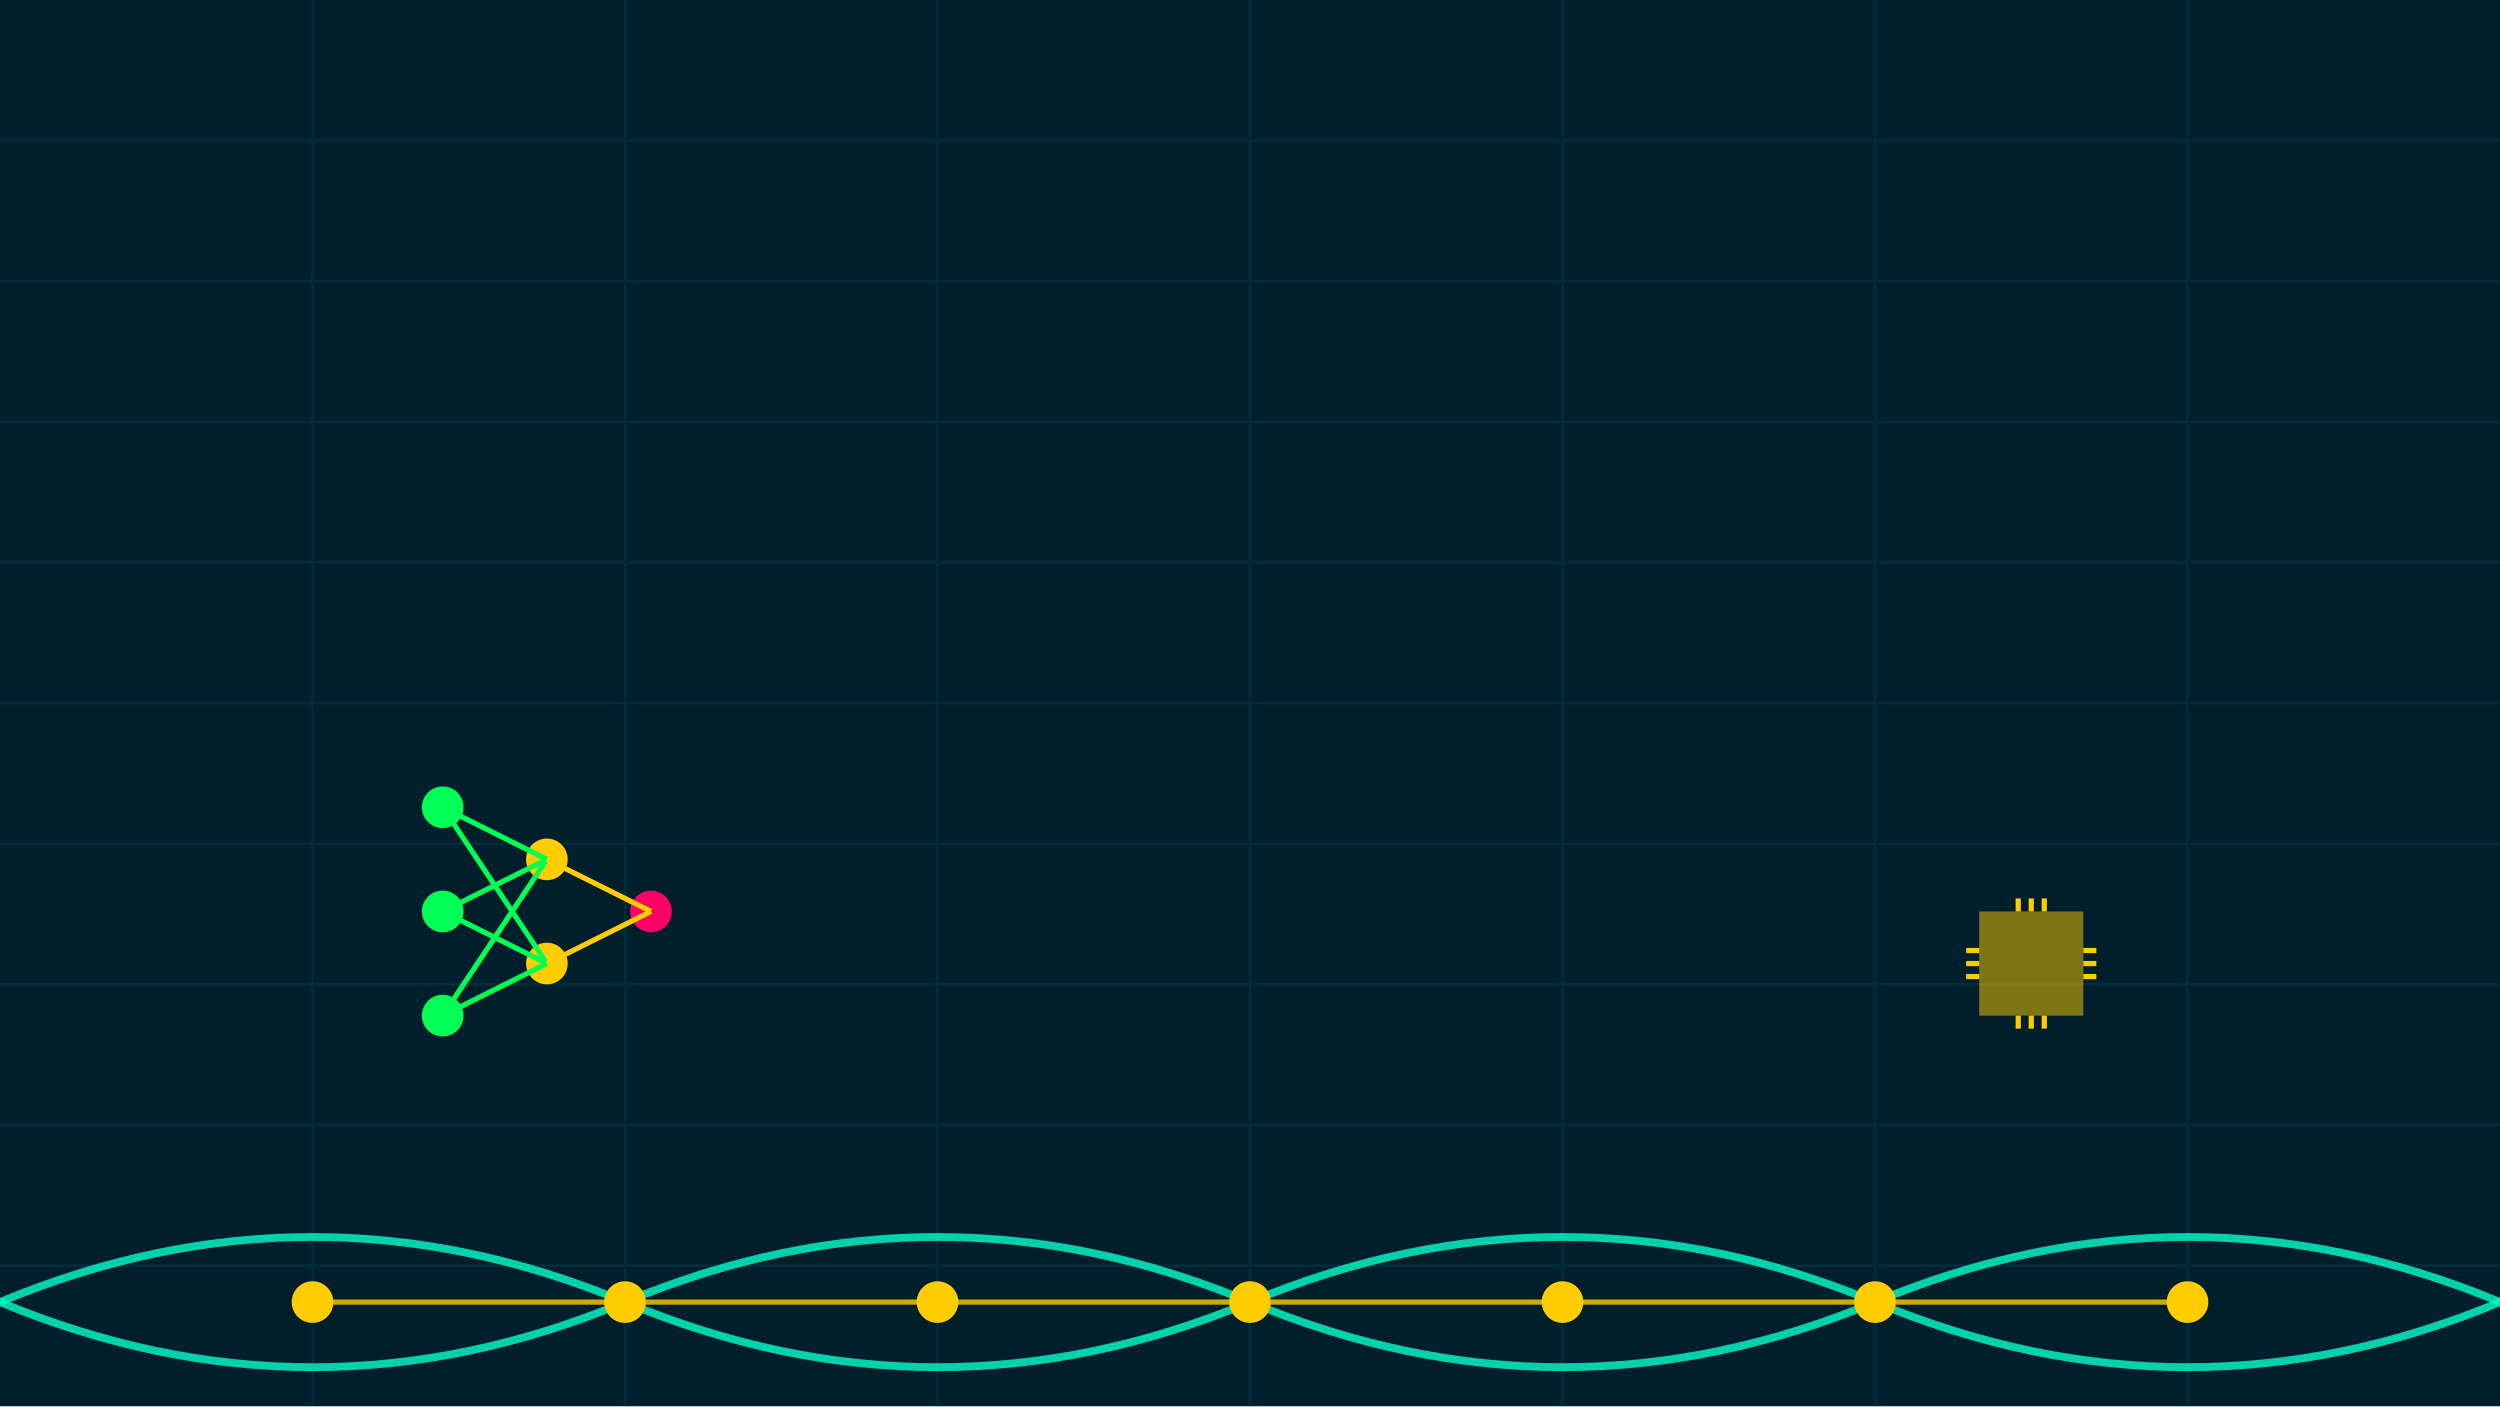
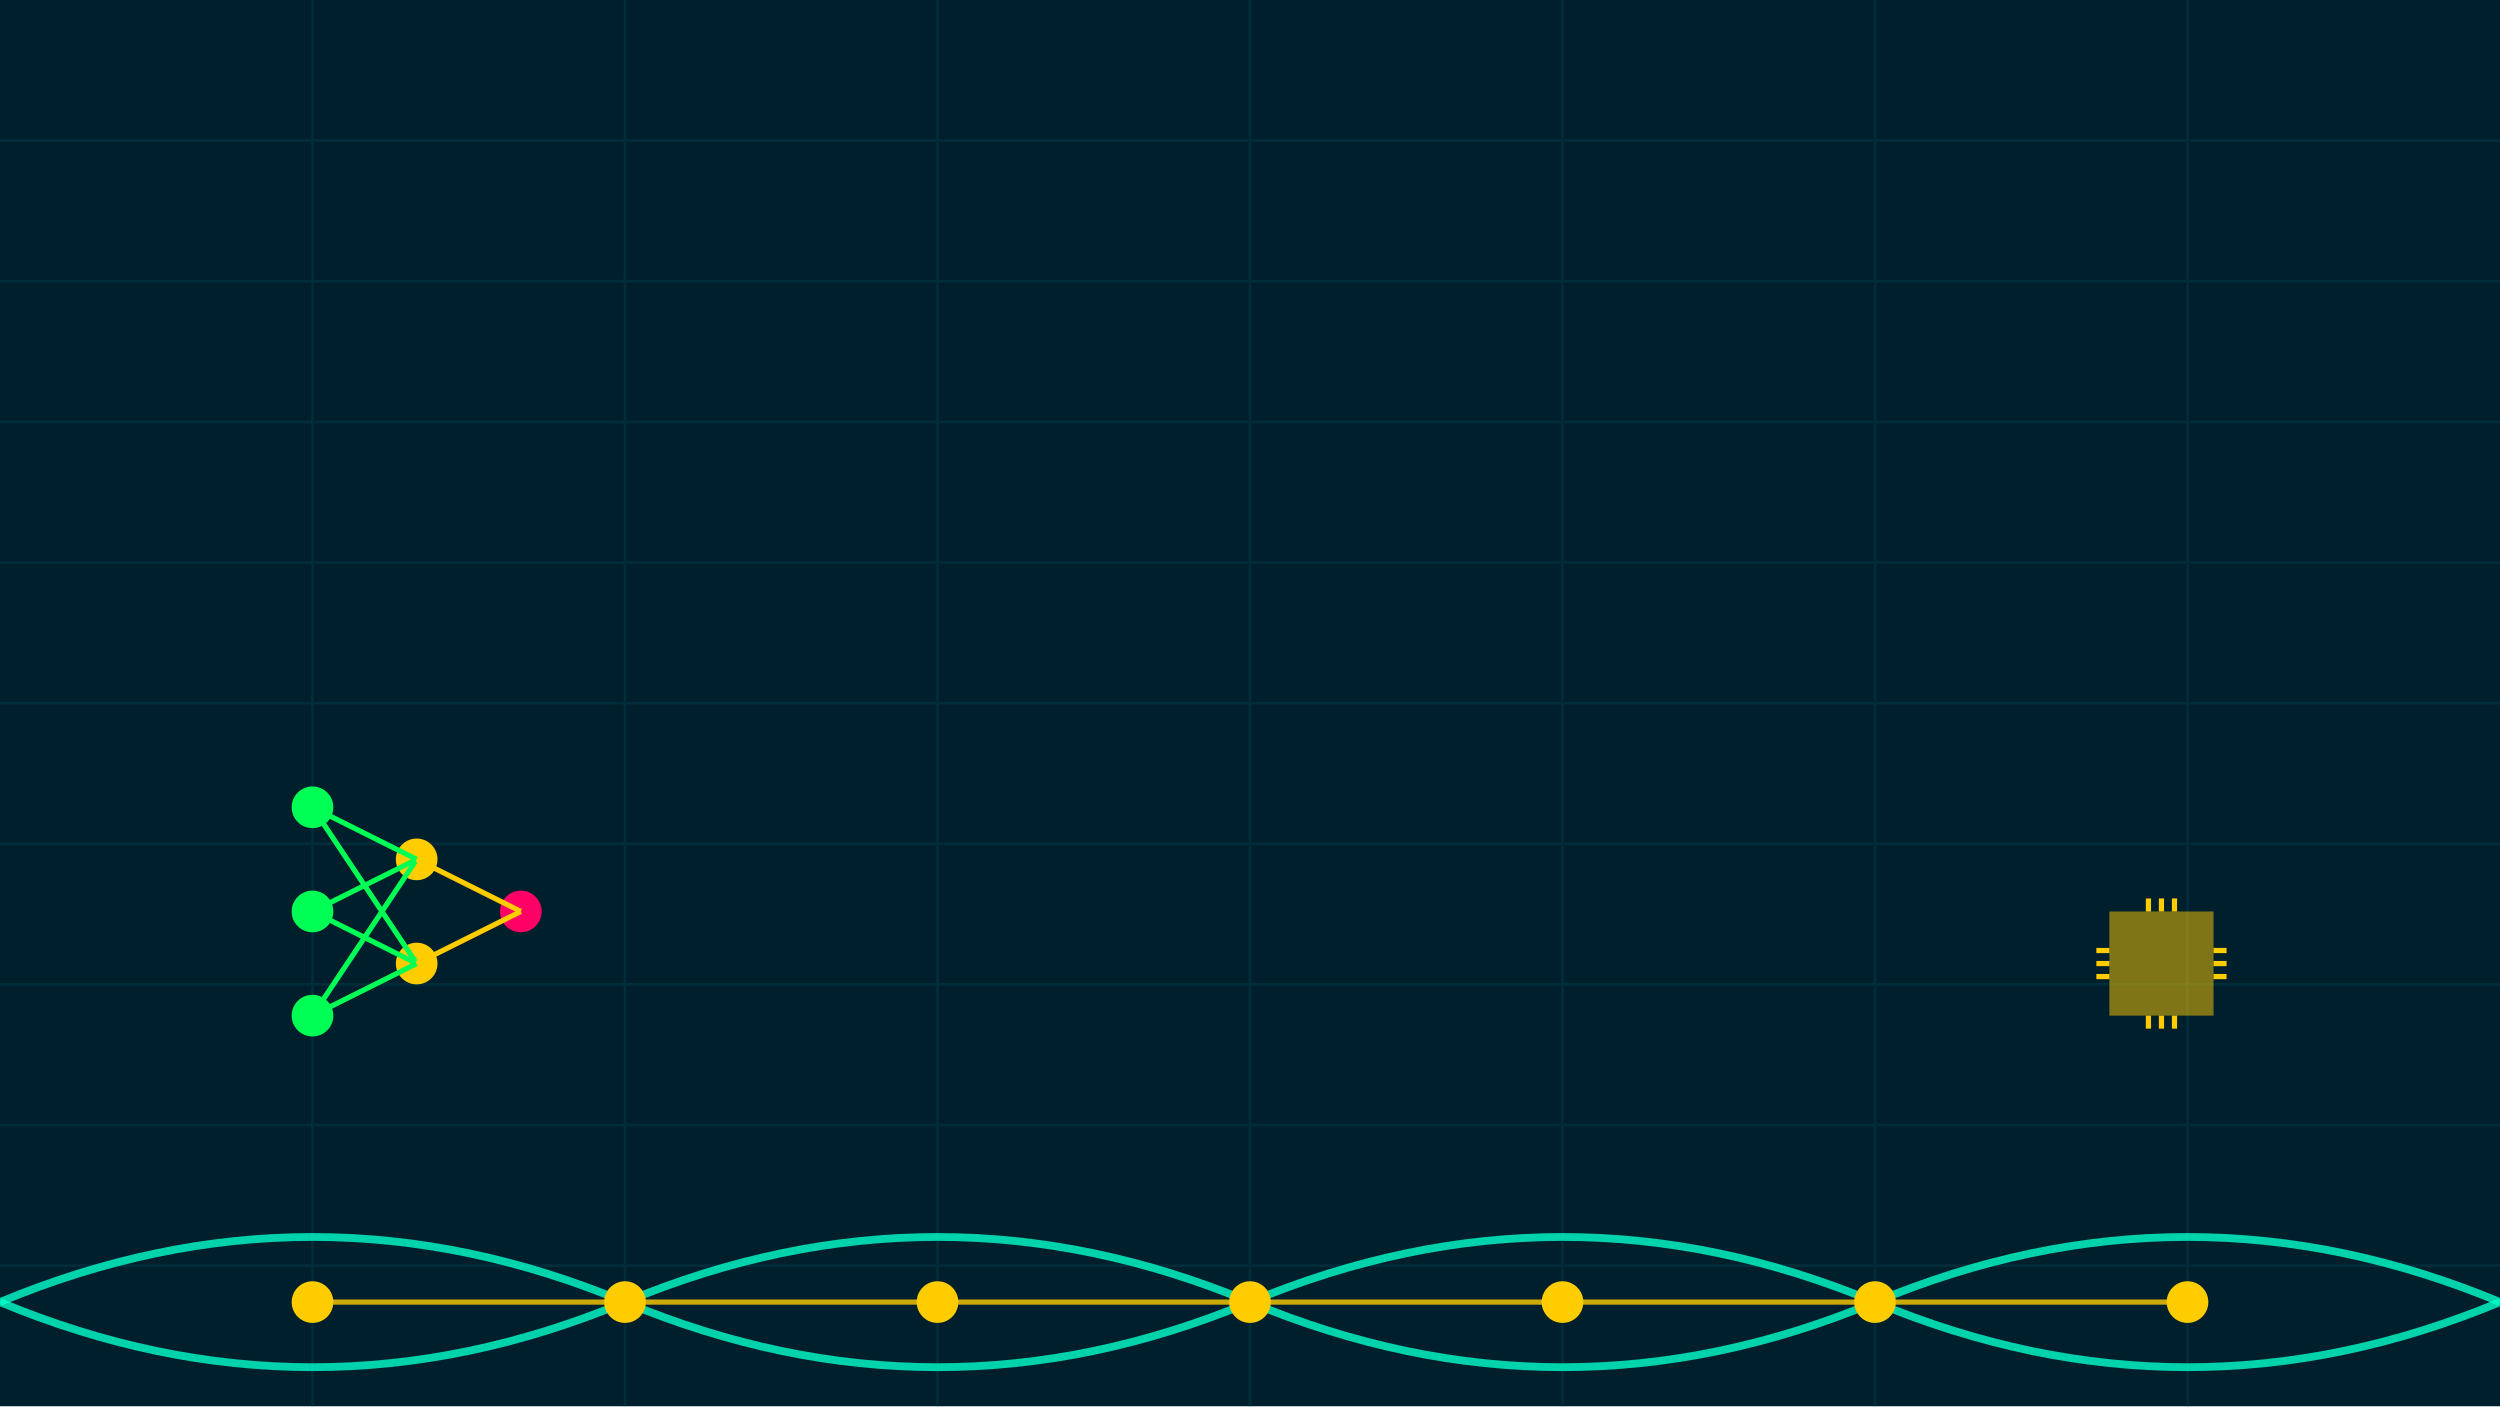
<svg xmlns="http://www.w3.org/2000/svg" id="visual" viewBox="0 0 960 540" width="960" height="540" version="1.1">
  <rect width="960" height="540" fill="#001f2d" />
  <g stroke="#003b46" stroke-width="1" opacity="0.5">
    <line x1="0" y1="54" x2="960" y2="54" />
    <line x1="0" y1="108" x2="960" y2="108" />
    <line x1="0" y1="162" x2="960" y2="162" />
    <line x1="0" y1="216" x2="960" y2="216" />
    <line x1="0" y1="270" x2="960" y2="270" />
    <line x1="0" y1="324" x2="960" y2="324" />
    <line x1="0" y1="378" x2="960" y2="378" />
    <line x1="0" y1="432" x2="960" y2="432" />
    <line x1="0" y1="486" x2="960" y2="486" />
    <line x1="120" y1="0" x2="120" y2="540" />
    <line x1="240" y1="0" x2="240" y2="540" />
    <line x1="360" y1="0" x2="360" y2="540" />
    <line x1="480" y1="0" x2="480" y2="540" />
    <line x1="600" y1="0" x2="600" y2="540" />
    <line x1="720" y1="0" x2="720" y2="540" />
    <line x1="840" y1="0" x2="840" y2="540" />
  </g>
  <g transform="translate(0, 500)">
    <path d="M0 0 Q120 50, 240 0 T480 0 T720 0 T960 0" fill="none" stroke="#00ffcc" stroke-width="3" opacity="0.8" />
    <path d="M0 0 Q120 -50, 240 0 T480 0 T720 0 T960 0" fill="none" stroke="#00ffcc" stroke-width="3" opacity="0.8" />
    <circle cx="120" cy="0" r="8" fill="#ffcc00" />
    <circle cx="240" cy="0" r="8" fill="#ffcc00" />
    <circle cx="360" cy="0" r="8" fill="#ffcc00" />
    <circle cx="480" cy="0" r="8" fill="#ffcc00" />
    <circle cx="600" cy="0" r="8" fill="#ffcc00" />
    <circle cx="720" cy="0" r="8" fill="#ffcc00" />
    <circle cx="840" cy="0" r="8" fill="#ffcc00" />
    <line x1="120" y1="0" x2="240" y2="0" stroke="#ffcc00" stroke-width="2" opacity="0.8" />
    <line x1="240" y1="0" x2="360" y2="0" stroke="#ffcc00" stroke-width="2" opacity="0.8" />
    <line x1="360" y1="0" x2="480" y2="0" stroke="#ffcc00" stroke-width="2" opacity="0.8" />
    <line x1="480" y1="0" x2="600" y2="0" stroke="#ffcc00" stroke-width="2" opacity="0.8" />
    <line x1="600" y1="0" x2="720" y2="0" stroke="#ffcc00" stroke-width="2" opacity="0.8" />
    <line x1="720" y1="0" x2="840" y2="0" stroke="#ffcc00" stroke-width="2" opacity="0.8" />
  </g>
-   <g transform="translate(150, 350)">
+   <g transform="translate(100, 350)">
    <circle cx="20" cy="-40" r="8" fill="#00ff55" />
    <circle cx="20" cy="00" r="8" fill="#00ff55" />
    <circle cx="20" cy="40" r="8" fill="#00ff55" />
    <circle cx="60" cy="-20" r="8" fill="#ffcc00" />
    <circle cx="60" cy="20" r="8" fill="#ffcc00" />
    <circle cx="100" cy="00" r="8" fill="#ff0066" />
    <line x1="20" y1="-40" x2="60" y2="-20" stroke="#00ff55" stroke-width="2" />
    <line x1="20" y1="-40" x2="60" y2="20" stroke="#00ff55" stroke-width="2" />
    <line x1="20" y1="00" x2="60" y2="-20" stroke="#00ff55" stroke-width="2" />
    <line x1="20" y1="00" x2="60" y2="20" stroke="#00ff55" stroke-width="2" />
    <line x1="20" y1="40" x2="60" y2="-20" stroke="#00ff55" stroke-width="2" />
    <line x1="20" y1="40" x2="60" y2="20" stroke="#00ff55" stroke-width="2" />
    <line x1="60" y1="-20" x2="100" y2="00" stroke="#ffcc00" stroke-width="2" />
    <line x1="60" y1="20" x2="100" y2="00" stroke="#ffcc00" stroke-width="2" />
  </g>
-   <g transform="translate(800, 350)">
+   <g transform="translate(850, 350)">
    <rect x="-40" y="0" width="40" height="40" fill="#ffcc00" opacity="0.5" />
    <line x1="-20" y1="0" x2="-20" y2="-5" stroke="#ffcc00" stroke-width="2" />
    <line x1="-40" y1="20" x2="-45" y2="20" stroke="#ffcc00" stroke-width="2" />
    <line x1="-20" y1="40" x2="-20" y2="45" stroke="#ffcc00" stroke-width="2" />
    <line x1="0" y1="20" x2="5" y2="20" stroke="#ffcc00" stroke-width="2" />
    <line x1="-25" y1="0" x2="-25" y2="-5" stroke="#ffcc00" stroke-width="2" />
    <line x1="-40" y1="25" x2="-45" y2="25" stroke="#ffcc00" stroke-width="2" />
    <line x1="-25" y1="40" x2="-25" y2="45" stroke="#ffcc00" stroke-width="2" />
    <line x1="0" y1="25" x2="5" y2="25" stroke="#ffcc00" stroke-width="2" />
    <line x1="-15" y1="0" x2="-15" y2="-5" stroke="#ffcc00" stroke-width="2" />
    <line x1="-40" y1="15" x2="-45" y2="15" stroke="#ffcc00" stroke-width="2" />
    <line x1="-15" y1="40" x2="-15" y2="45" stroke="#ffcc00" stroke-width="2" />
    <line x1="0" y1="15" x2="5" y2="15" stroke="#ffcc00" stroke-width="2" />
  </g>
</svg>
